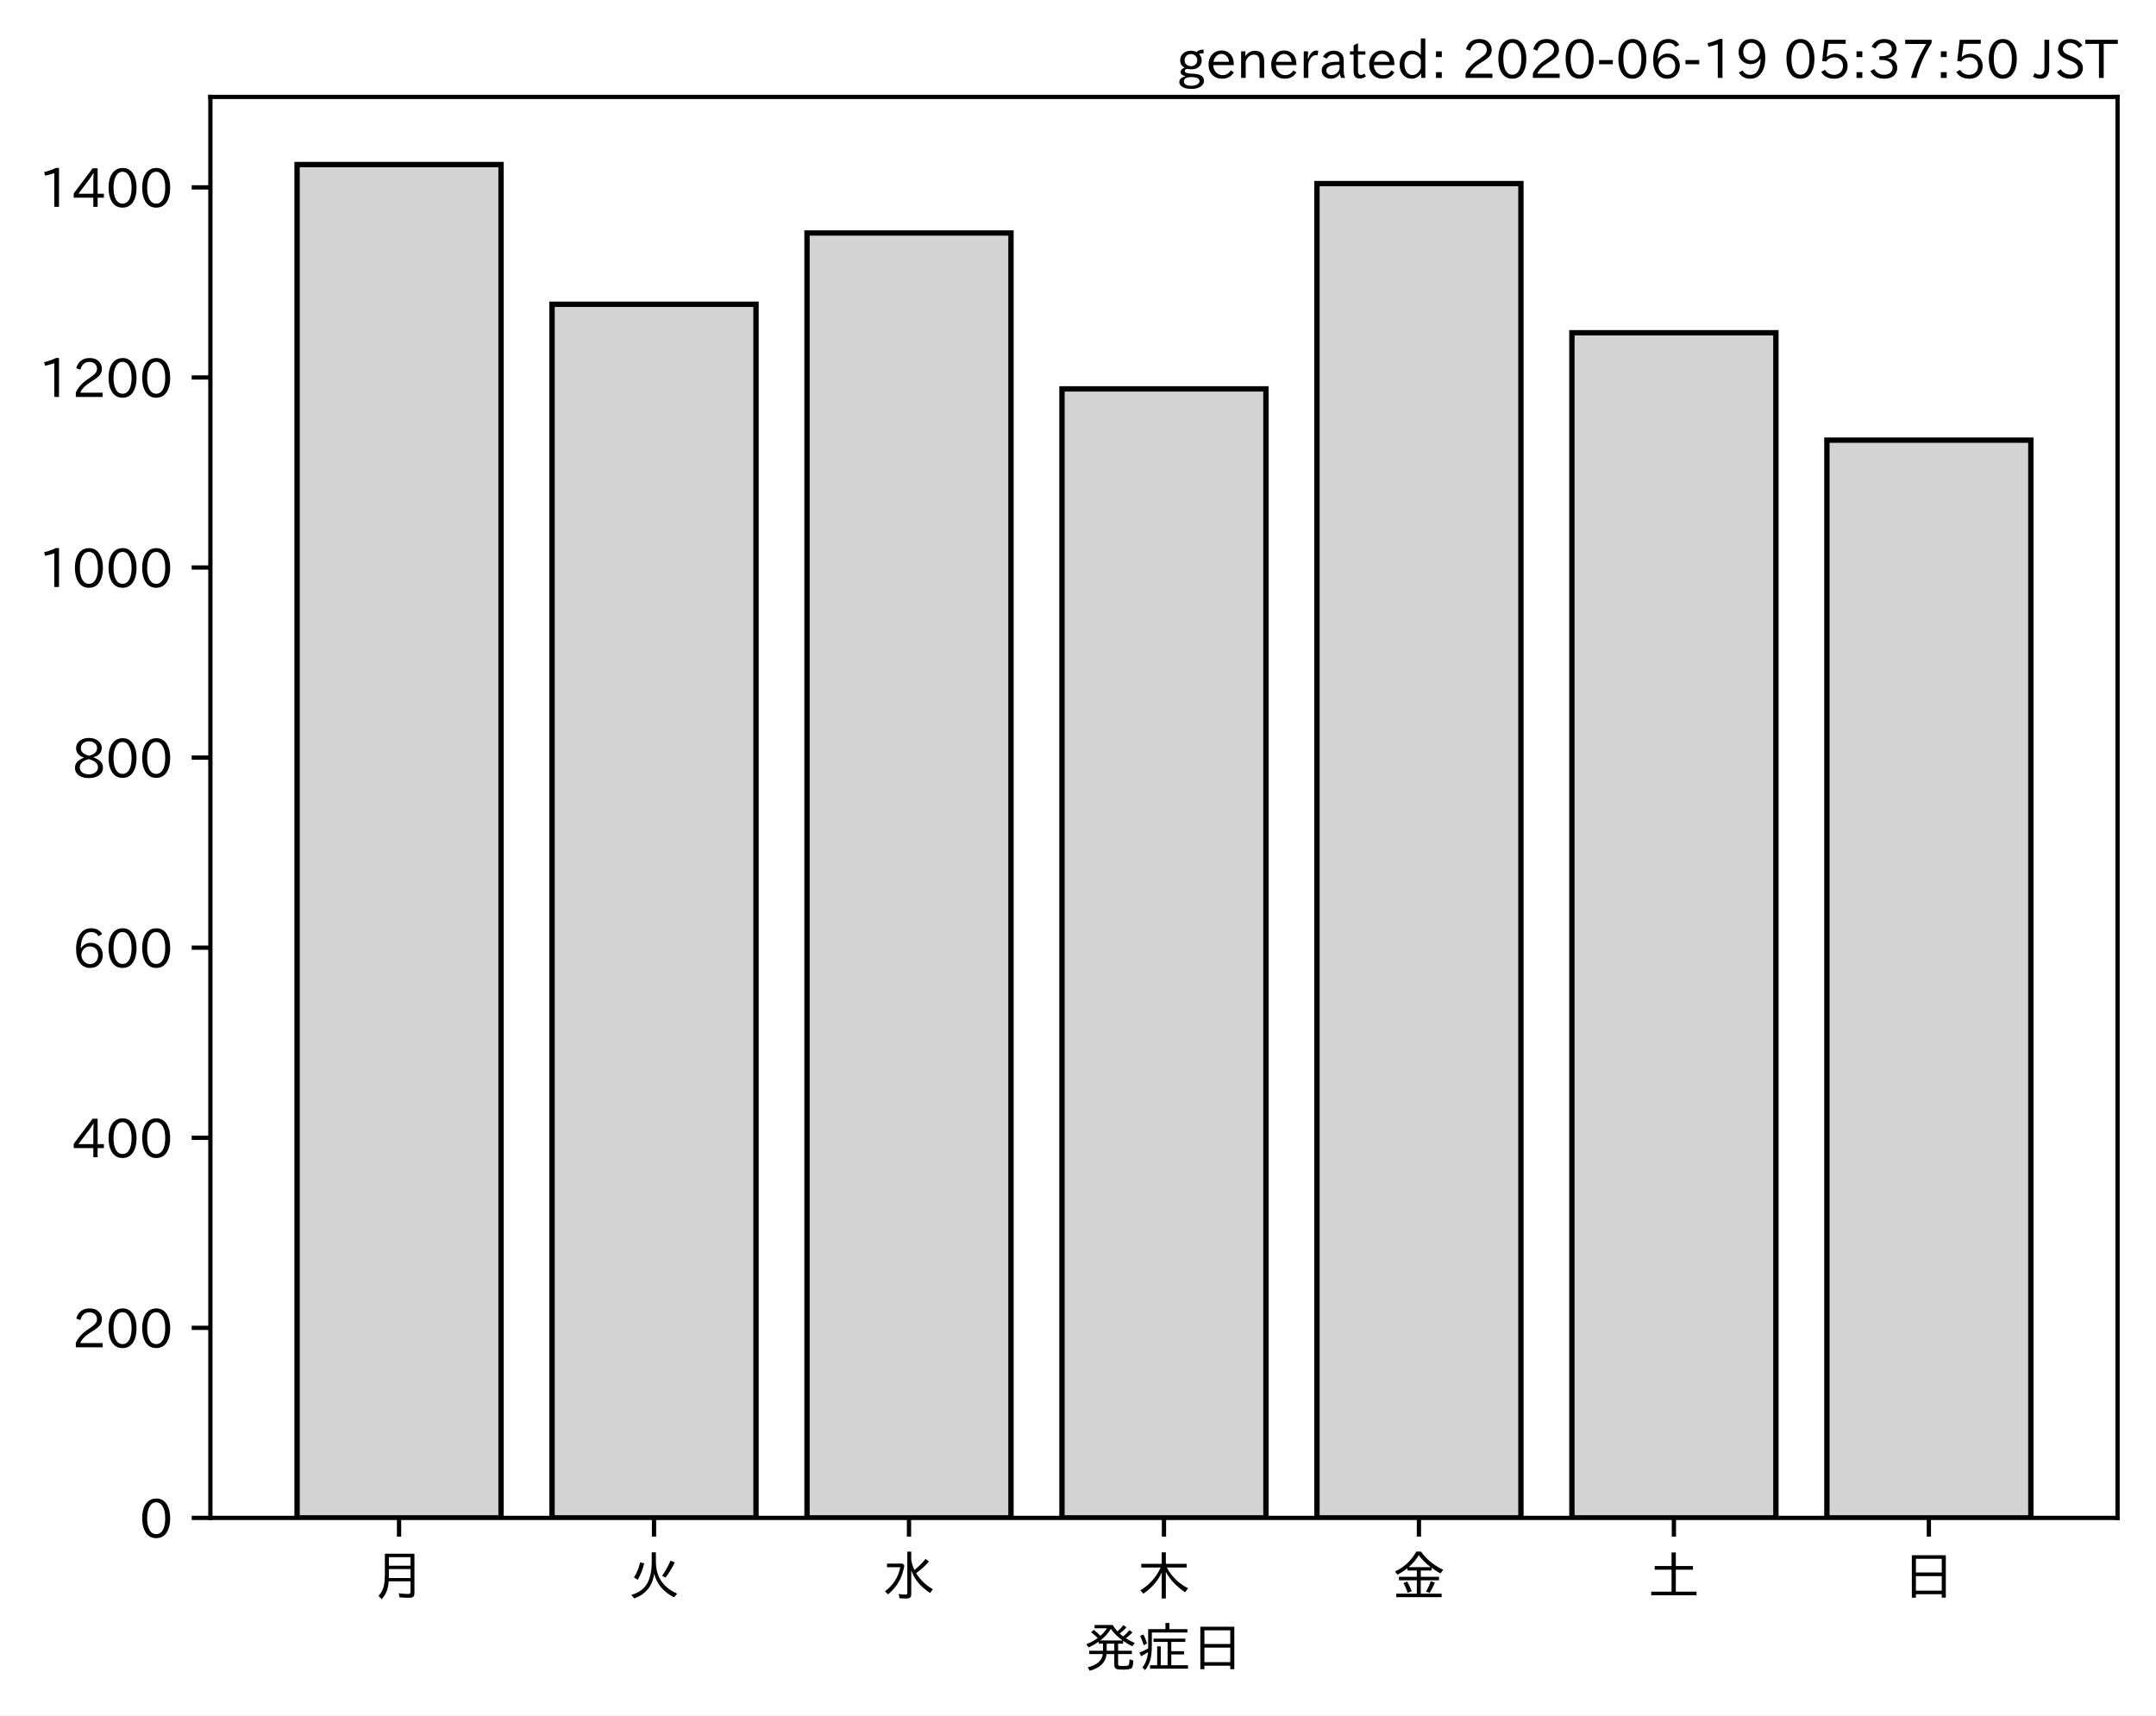
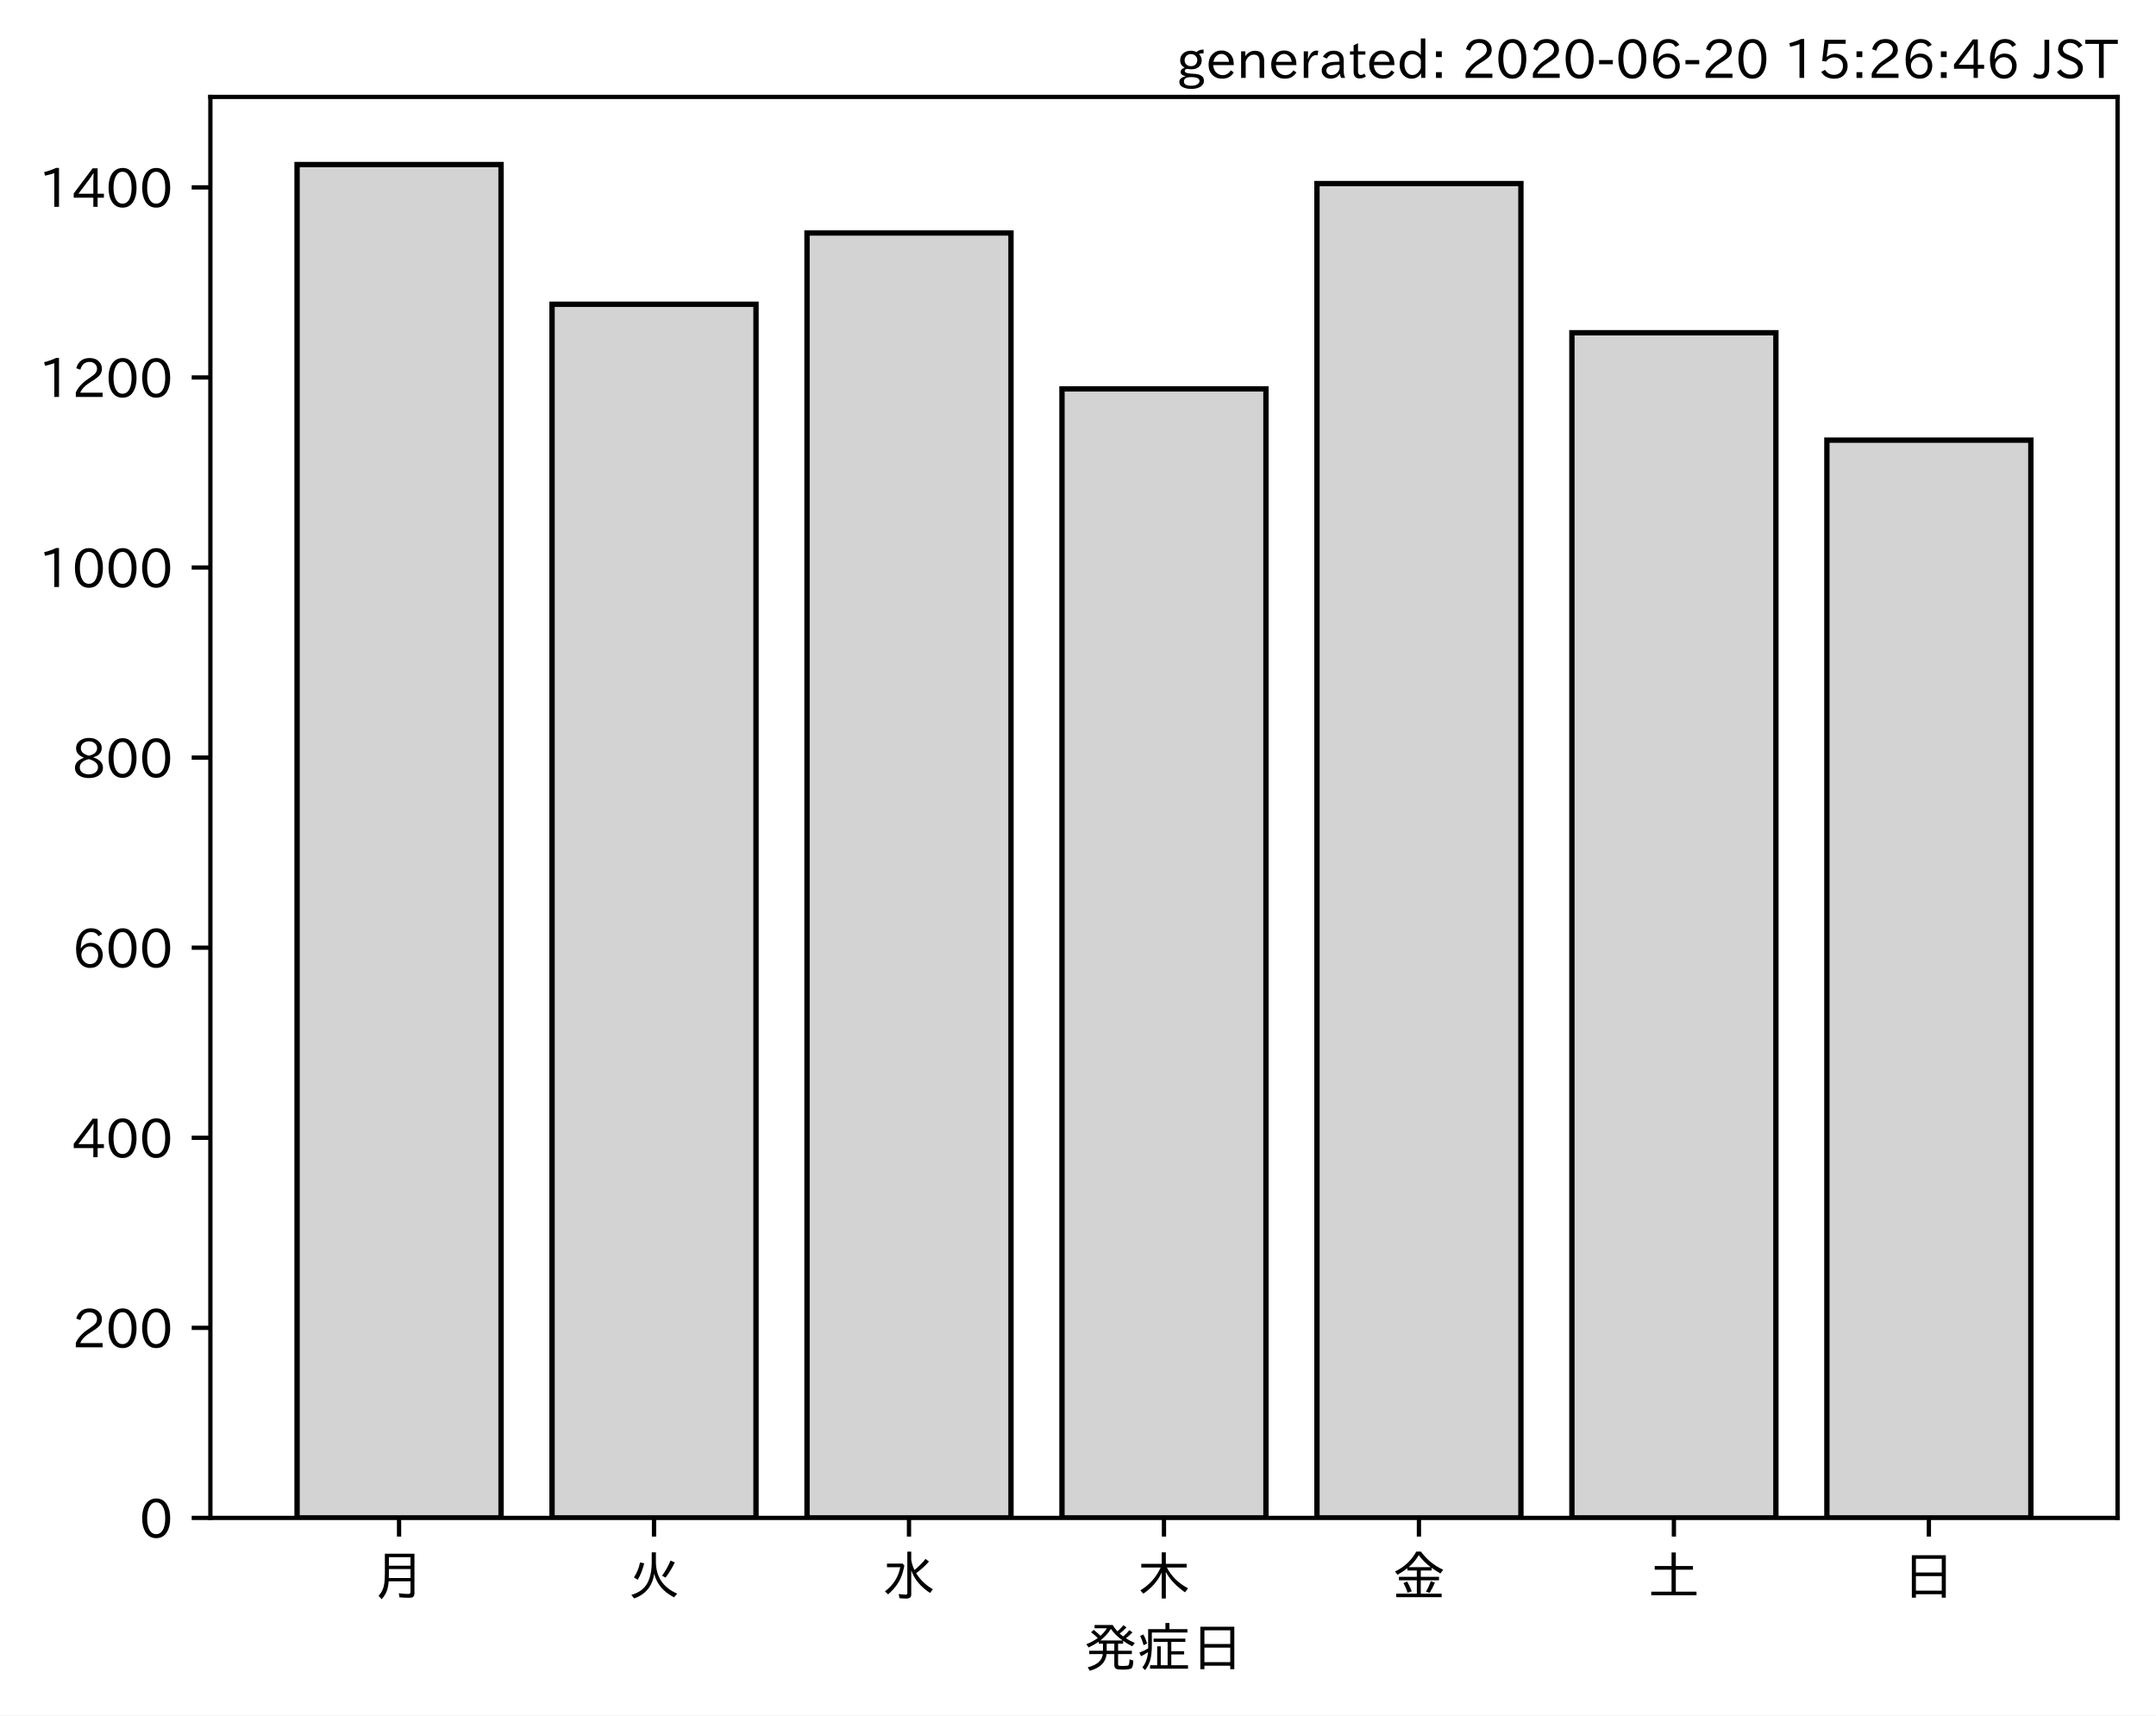
<svg xmlns="http://www.w3.org/2000/svg" xmlns:xlink="http://www.w3.org/1999/xlink" height="321.24pt" version="1.1" viewBox="0 0 403.714 321.24" width="403.714pt">
  <defs>
    <style type="text/css">
*{stroke-linecap:butt;stroke-linejoin:round;}
  </style>
  </defs>
  <g id="figure_1">
    <g id="patch_1">
      <path d="M 0 321.24  L 403.714 321.24  L 403.714 0  L 0 0  z " style="fill:#ffffff;" />
    </g>
    <g id="axes_1">
      <g id="patch_2">
        <path d="M 39.394 284.259  L 396.514 284.259  L 396.514 18.147  L 39.394 18.147  z " style="fill:#ffffff;" />
      </g>
      <g id="patch_3">
-         <path clip-path="url(#p05bff9911b)" d="M 55.626 284.259  L 93.821 284.259  L 93.821 30.819  L 55.626 30.819  z " style="fill:#d3d3d3;stroke:#000000;stroke-linejoin:miter;" />
+         <path clip-path="url(#pe3d5f666cf)" d="M 55.626 284.259  L 93.821 284.259  L 93.821 30.819  L 55.626 30.819  z " style="fill:#d3d3d3;stroke:#000000;stroke-linejoin:miter;" />
      </g>
      <g id="patch_4">
-         <path clip-path="url(#p05bff9911b)" d="M 103.37 284.259  L 141.564 284.259  L 141.564 56.981  L 103.37 56.981  z " style="fill:#d3d3d3;stroke:#000000;stroke-linejoin:miter;" />
+         <path clip-path="url(#pe3d5f666cf)" d="M 103.37 284.259  L 141.564 284.259  L 141.564 56.981  L 103.37 56.981  z " style="fill:#d3d3d3;stroke:#000000;stroke-linejoin:miter;" />
      </g>
      <g id="patch_5">
-         <path clip-path="url(#p05bff9911b)" d="M 151.113 284.259  L 189.308 284.259  L 189.308 43.633  L 151.113 43.633  z " style="fill:#d3d3d3;stroke:#000000;stroke-linejoin:miter;" />
+         <path clip-path="url(#pe3d5f666cf)" d="M 151.113 284.259  L 189.308 284.259  L 189.308 43.633  L 151.113 43.633  z " style="fill:#d3d3d3;stroke:#000000;stroke-linejoin:miter;" />
      </g>
      <g id="patch_6">
-         <path clip-path="url(#p05bff9911b)" d="M 198.856 284.259  L 237.051 284.259  L 237.051 72.821  L 198.856 72.821  z " style="fill:#d3d3d3;stroke:#000000;stroke-linejoin:miter;" />
+         <path clip-path="url(#pe3d5f666cf)" d="M 198.856 284.259  L 237.051 284.259  L 237.051 72.821  L 198.856 72.821  z " style="fill:#d3d3d3;stroke:#000000;stroke-linejoin:miter;" />
      </g>
      <g id="patch_7">
-         <path clip-path="url(#p05bff9911b)" d="M 246.6 284.259  L 284.794 284.259  L 284.794 34.378  L 246.6 34.378  z " style="fill:#d3d3d3;stroke:#000000;stroke-linejoin:miter;" />
+         <path clip-path="url(#pe3d5f666cf)" d="M 246.6 284.259  L 284.794 284.259  L 284.794 34.378  L 246.6 34.378  z " style="fill:#d3d3d3;stroke:#000000;stroke-linejoin:miter;" />
      </g>
      <g id="patch_8">
-         <path clip-path="url(#p05bff9911b)" d="M 294.343 284.259  L 332.538 284.259  L 332.538 62.321  L 294.343 62.321  z " style="fill:#d3d3d3;stroke:#000000;stroke-linejoin:miter;" />
+         <path clip-path="url(#pe3d5f666cf)" d="M 294.343 284.259  L 332.538 284.259  L 332.538 62.321  L 294.343 62.321  z " style="fill:#d3d3d3;stroke:#000000;stroke-linejoin:miter;" />
      </g>
      <g id="patch_9">
-         <path clip-path="url(#p05bff9911b)" d="M 342.086 284.259  L 380.281 284.259  L 380.281 82.432  L 342.086 82.432  z " style="fill:#d3d3d3;stroke:#000000;stroke-linejoin:miter;" />
+         <path clip-path="url(#pe3d5f666cf)" d="M 342.086 284.259  L 380.281 284.259  L 380.281 82.432  L 342.086 82.432  z " style="fill:#d3d3d3;stroke:#000000;stroke-linejoin:miter;" />
      </g>
      <g id="matplotlib.axis_1">
        <g id="xtick_1">
          <g id="line2d_1">
            <defs>
-               <path d="M 0 0  L 0 3.5  " id="mfd1faf93d3" style="stroke:#000000;stroke-width:0.8;" />
-             </defs>
-             <g>
-               <use style="stroke:#000000;stroke-width:0.8;" x="74.724" xlink:href="#mfd1faf93d3" y="284.259" />
+               <path d="M 0 0  L 0 3.5  " id="m43101830f0" style="stroke:#000000;stroke-width:0.8;" />
+             </defs>
+             <g>
+               <use style="stroke:#000000;stroke-width:0.8;" x="74.724" xlink:href="#m43101830f0" y="284.259" />
            </g>
          </g>
          <g id="text_1">
            <defs>
              <path d="M 78.812 77.875  L 78.812 4  Q 78.812 -1.219 76.078 -3.172  Q 73.969 -4.688 68.797 -4.688  Q 60.844 -4.688 50.828 -3.859  L 49.516 3.812  Q 58.594 2.484 67.094 2.484  Q 70.359 2.484 71.047 4.109  Q 71.391 4.891 71.391 6.844  L 71.391 26.125  L 30.516 26.125  Q 29.781 14.938 26.812 7.422  Q 24.031 0.094 17.438 -7.375  L 11.625 -0.984  Q 19.672 7.422 21.922 19.438  Q 23.438 27.688 23.438 41.406  L 23.438 77.875  z M 30.953 71.391  L 30.953 55.328  L 71.391 55.328  L 71.391 71.391  z M 30.953 49.125  L 30.953 39.938  Q 30.953 35.75 30.859 33.547  L 30.859 32.328  L 71.391 32.328  L 71.391 49.125  z " id="IPAexGothic-26376" />
            </defs>
            <g transform="translate(69.7238 298.7493)scale(0.1 -0.1)">
              <use xlink:href="#IPAexGothic-26376" />
            </g>
          </g>
        </g>
        <g id="xtick_2">
          <g id="line2d_2">
            <g>
-               <use style="stroke:#000000;stroke-width:0.8;" x="122.467" xlink:href="#mfd1faf93d3" y="284.259" />
+               <use style="stroke:#000000;stroke-width:0.8;" x="122.467" xlink:href="#m43101830f0" y="284.259" />
            </g>
          </g>
          <g id="text_2">
            <defs>
              <path d="M 53.516 80.422  L 53.516 63.188  Q 53.516 20.359 93.406 3.078  L 87.5 -3.812  Q 57.672 11.328 50.297 40.375  Q 45.359 5.672 12.797 -5.906  L 7.422 0.688  Q 28.859 6.844 37.406 22.609  Q 45.703 37.844 45.703 62.016  L 45.703 80.422  z M 12.406 33.5  Q 20.703 46.141 23.828 61.531  L 31.641 59.906  Q 27 41.312 19.438 29  z M 65.141 36.625  Q 74.656 50.047 80.906 64.984  L 88.922 61.531  Q 81.109 45.406 71.531 33.109  z " id="IPAexGothic-28779" />
            </defs>
            <g transform="translate(117.4671 298.7493)scale(0.1 -0.1)">
              <use xlink:href="#IPAexGothic-28779" />
            </g>
          </g>
        </g>
        <g id="xtick_3">
          <g id="line2d_3">
            <g>
-               <use style="stroke:#000000;stroke-width:0.8;" x="170.21" xlink:href="#mfd1faf93d3" y="284.259" />
+               <use style="stroke:#000000;stroke-width:0.8;" x="170.21" xlink:href="#m43101830f0" y="284.259" />
            </g>
          </g>
          <g id="text_3">
            <defs>
              <path d="M 54.203 65.922  Q 56.156 55.562 60.203 47.312  Q 71.578 56.453 81 68.109  L 87.406 63.188  Q 77.25 51.516 63.375 41.406  Q 75 22.609 94.672 11.375  L 89.5 4.297  Q 62.75 21.781 54.203 46.781  L 54.203 0.984  Q 54.203 -6.109 44.875 -6.109  Q 38.812 -6.109 32.172 -5.422  L 30.766 2.391  Q 38.422 1.219 44 1.219  Q 46.875 1.219 46.875 4.109  L 46.875 81.688  L 54.203 81.688  z M 8.797 59.281  L 38.094 59.281  L 41.359 55.766  Q 38.672 41.219 34.078 31.297  Q 26.656 15.375 10.891 1.703  L 4.984 7.422  Q 28.266 24.656 33.688 52.594  L 8.797 52.594  z " id="IPAexGothic-27700" />
            </defs>
            <g transform="translate(165.2104 298.7493)scale(0.1 -0.1)">
              <use xlink:href="#IPAexGothic-27700" />
            </g>
          </g>
        </g>
        <g id="xtick_4">
          <g id="line2d_4">
            <g>
-               <use style="stroke:#000000;stroke-width:0.8;" x="217.954" xlink:href="#mfd1faf93d3" y="284.259" />
+               <use style="stroke:#000000;stroke-width:0.8;" x="217.954" xlink:href="#m43101830f0" y="284.259" />
            </g>
          </g>
          <g id="text_4">
            <defs>
              <path d="M 55.422 52  Q 68.5 27 95.125 13.094  L 89.5 5.516  Q 64.594 22.797 53.516 43.703  L 53.516 -6  L 45.797 -6  L 45.797 42.672  Q 35.5 19.578 11.422 2.984  L 5.812 9.281  Q 31.453 24.75 43.797 52  L 7.516 52  L 7.516 58.891  L 45.797 58.891  L 45.797 80.469  L 53.516 80.469  L 53.516 58.891  L 92.531 58.891  L 92.531 52  z " id="IPAexGothic-26408" />
            </defs>
            <g transform="translate(212.9538 298.7493)scale(0.1 -0.1)">
              <use xlink:href="#IPAexGothic-26408" />
            </g>
          </g>
        </g>
        <g id="xtick_5">
          <g id="line2d_5">
            <g>
-               <use style="stroke:#000000;stroke-width:0.8;" x="265.697" xlink:href="#mfd1faf93d3" y="284.259" />
+               <use style="stroke:#000000;stroke-width:0.8;" x="265.697" xlink:href="#m43101830f0" y="284.259" />
            </g>
          </g>
          <g id="text_5">
            <defs>
              <path d="M 53.469 46.391  L 53.469 34.516  L 87.547 34.516  L 87.547 28.125  L 53.469 28.125  L 53.469 2.984  L 92.531 2.984  L 92.531 -3.516  L 7.516 -3.516  L 7.516 2.984  L 46.047 2.984  L 46.047 28.125  L 12.547 28.125  L 12.547 34.516  L 46.047 34.516  L 46.047 46.391  L 28.422 46.391  L 28.422 50.688  Q 19.734 43.891 9.906 38.531  L 5.219 44.578  Q 31.344 56.984 45.016 81.781  L 53.766 81.781  Q 70.359 59.234 95.453 47.797  L 90.234 40.828  Q 81.547 45.844 73.641 51.469  L 73.641 46.391  z M 72.016 52.688  Q 59.078 62.406 49.562 75.094  Q 42.828 63.141 30.812 52.688  z M 28.719 4.688  Q 26.078 13.719 21 22.797  L 27.875 25.688  Q 31.938 19.188 36.531 7.516  z M 63.188 6.891  Q 68.797 16.406 72.219 26.516  L 79.891 23.578  Q 75.922 14.156 70.125 4.5  z " id="IPAexGothic-37329" />
            </defs>
            <g transform="translate(260.6971 298.7493)scale(0.1 -0.1)">
              <use xlink:href="#IPAexGothic-37329" />
            </g>
          </g>
        </g>
        <g id="xtick_6">
          <g id="line2d_6">
            <g>
-               <use style="stroke:#000000;stroke-width:0.8;" x="313.44" xlink:href="#mfd1faf93d3" y="284.259" />
+               <use style="stroke:#000000;stroke-width:0.8;" x="313.44" xlink:href="#m43101830f0" y="284.259" />
            </g>
          </g>
          <g id="text_6">
            <defs>
              <path d="M 45.609 54.781  L 45.609 80.172  L 53.609 80.172  L 53.609 54.781  L 85.688 54.781  L 85.688 47.906  L 53.609 47.906  L 53.609 6.781  L 92.328 6.781  L 92.328 0  L 7.625 0  L 7.625 6.781  L 45.609 6.781  L 45.609 47.906  L 14.109 47.906  L 14.109 54.781  z " id="IPAexGothic-22303" />
            </defs>
            <g transform="translate(308.4404 298.7493)scale(0.1 -0.1)">
              <use xlink:href="#IPAexGothic-22303" />
            </g>
          </g>
        </g>
        <g id="xtick_7">
          <g id="line2d_7">
            <g>
-               <use style="stroke:#000000;stroke-width:0.8;" x="361.184" xlink:href="#mfd1faf93d3" y="284.259" />
+               <use style="stroke:#000000;stroke-width:0.8;" x="361.184" xlink:href="#m43101830f0" y="284.259" />
            </g>
          </g>
          <g id="text_7">
            <defs>
              <path d="M 81.734 75  L 81.734 -4.5  L 74.125 -4.5  L 74.125 2  L 25.734 2  L 25.734 -4.5  L 18.109 -4.5  L 18.109 75  z M 25.734 68.312  L 25.734 42.672  L 74.125 42.672  L 74.125 68.312  z M 25.734 35.891  L 25.734 8.688  L 74.125 8.688  L 74.125 35.891  z " id="IPAexGothic-26085" />
            </defs>
            <g transform="translate(356.1837 298.7493)scale(0.1 -0.1)">
              <use xlink:href="#IPAexGothic-26085" />
            </g>
          </g>
        </g>
        <g id="text_8">
          <defs>
            <path d="M 73.734 56.844  Q 80.609 62.75 85.203 68.609  L 91.109 64.406  Q 84.469 57.812 78.719 53.328  Q 85.938 48.688 95.406 44.625  L 90.625 38.375  Q 81.734 42.781 73.531 48.641  L 73.531 43.312  L 64.109 43.312  L 64.109 29.984  L 89.891 29.984  L 89.891 23.781  L 64.109 23.781  L 64.109 5.609  Q 64.109 2.484 65.719 2.047  Q 67.391 1.469 73.094 1.469  Q 82.125 1.469 83.594 2.984  Q 85.062 4.438 85.5 11.969  Q 85.5 13.484 85.594 14.062  L 92.625 11.578  Q 92.188 0.391 89.703 -2.203  Q 87.062 -5.328 72.609 -5.328  Q 63.812 -5.328 60.938 -4  Q 57.031 -2.344 57.031 3.328  L 57.031 23.781  L 42.578 23.781  Q 40.188 0.531 11.078 -7.422  L 7.281 -0.984  Q 33.25 5.422 35.5 23.781  L 10.016 23.781  L 10.016 29.984  L 35.797 29.984  L 35.797 43.312  L 27.781 43.312  L 27.781 47.016  Q 19.734 41.359 9.078 36.188  L 4.5 42.188  Q 16.312 46.734 25.984 53.812  Q 19.828 60.156 13.484 64.594  L 18.609 69.141  Q 26.516 62.594 31.109 58.016  Q 38.031 64.062 43.172 72.125  L 20.062 72.125  L 20.062 78.219  L 54 78.219  Q 58.203 71.344 62.891 66.312  Q 69.094 71.625 74.031 77.938  L 79.828 73.734  Q 74.172 67.625 67.094 62.203  Q 70.406 59.078 73.734 56.844  z M 57.031 43.312  L 42.781 43.312  L 42.781 29.984  L 57.031 29.984  z M 30.906 49.312  L 72.516 49.312  Q 58.688 59.281 50.594 71  Q 43.219 58.891 30.906 49.312  z " id="IPAexGothic-30330" />
            <path d="M 63.719 2.875  L 95.016 2.875  L 95.016 -3.516  L 23.969 -3.516  L 23.969 2.875  L 37.312 2.875  L 37.312 38.281  L 44 38.281  L 44 2.875  L 56.844 2.875  L 56.844 46.578  L 30.516 46.578  L 30.516 52.781  L 90.047 52.781  L 90.047 46.578  L 63.719 46.578  L 63.719 29.203  L 87.797 29.203  L 87.797 23.094  L 63.719 23.094  z M 60.203 70.516  L 93.891 70.516  L 93.891 64.109  L 27.297 64.109  L 27.297 41.406  Q 27.297 23.141 24.219 12.203  Q 21.391 2.25 14.594 -6.203  L 9.625 -1.172  Q 18.75 10.359 20.125 27.484  Q 15.438 24.125 7.078 19.734  L 4 26.609  Q 12.312 29.594 20.406 34.328  L 20.406 37.891  L 20.406 70.516  L 52.781 70.516  L 52.781 81.984  L 60.203 81.984  z M 12.016 40.375  Q 8.891 50.781 5.422 57.906  L 11.375 60.594  Q 15.234 53.859 18.406 43.703  z " id="IPAexGothic-30151" />
          </defs>
          <g transform="translate(202.9538 312.1399)scale(0.1 -0.1)">
            <use xlink:href="#IPAexGothic-30330" />
            <use x="100" xlink:href="#IPAexGothic-30151" />
            <use x="200" xlink:href="#IPAexGothic-26085" />
          </g>
        </g>
      </g>
      <g id="matplotlib.axis_2">
        <g id="ytick_1">
          <g id="line2d_8">
            <defs>
-               <path d="M 0 0  L -3.5 0  " id="mb300043095" style="stroke:#000000;stroke-width:0.8;" />
-             </defs>
-             <g>
-               <use style="stroke:#000000;stroke-width:0.8;" x="39.394" xlink:href="#mb300043095" y="284.259" />
+               <path d="M 0 0  L -3.5 0  " id="mdb25b729b8" style="stroke:#000000;stroke-width:0.8;" />
+             </defs>
+             <g>
+               <use style="stroke:#000000;stroke-width:0.8;" x="39.394" xlink:href="#mdb25b729b8" y="284.259" />
            </g>
          </g>
          <g id="text_9">
            <defs>
              <path d="M 31.844 73.828  Q 45.016 73.828 52.094 61.625  Q 57.719 51.953 57.719 36.625  Q 57.719 21.438 52.094 11.578  Q 45.125 -0.484 31.5 -0.484  Q 17.922 -0.484 10.938 11.578  Q 5.328 21.438 5.328 36.719  Q 5.328 58.016 15.625 67.719  Q 22.172 73.828 31.844 73.828  z M 31.5 66.656  Q 23.688 66.656 19.188 58.734  Q 14.594 50.734 14.594 36.625  Q 14.594 22.75 19.094 14.797  Q 23.641 6.984 31.5 6.984  Q 40.922 6.984 45.453 18.016  Q 48.438 25.344 48.438 37.109  Q 48.438 50.875 43.844 58.734  Q 39.203 66.656 31.5 66.656  z " id="IPAexGothic-48" />
            </defs>
            <g transform="translate(26.09531 288.0039)scale(0.1 -0.1)">
              <use xlink:href="#IPAexGothic-48" />
            </g>
          </g>
        </g>
        <g id="ytick_2">
          <g id="line2d_9">
            <g>
-               <use style="stroke:#000000;stroke-width:0.8;" x="39.394" xlink:href="#mb300043095" y="248.663" />
+               <use style="stroke:#000000;stroke-width:0.8;" x="39.394" xlink:href="#mdb25b729b8" y="248.663" />
            </g>
          </g>
          <g id="text_10">
            <defs>
              <path d="M 57.172 0.984  L 6.984 0.984  L 6.984 9.281  Q 12.891 23.047 29.594 34.422  L 32.375 36.281  Q 40.922 42.141 43.609 45.406  Q 46.688 49.266 46.688 53.812  Q 46.688 58.938 43.062 62.547  Q 39.062 66.547 32.562 66.547  Q 19.531 66.547 15.484 52  L 7.766 54.781  Q 13.328 73.828 33.062 73.828  Q 43.844 73.828 50.25 67.438  Q 55.859 61.672 55.859 53.516  Q 55.859 47.469 52.25 42.531  Q 48.922 37.75 36.969 30.281  L 34.859 29  Q 19.625 19.578 15.281 8.891  L 57.172 8.891  z " id="IPAexGothic-50" />
            </defs>
            <g transform="translate(13.49844 252.4084)scale(0.1 -0.1)">
              <use xlink:href="#IPAexGothic-50" />
              <use x="62.988" xlink:href="#IPAexGothic-48" />
              <use x="125.977" xlink:href="#IPAexGothic-48" />
            </g>
          </g>
        </g>
        <g id="ytick_3">
          <g id="line2d_10">
            <g>
-               <use style="stroke:#000000;stroke-width:0.8;" x="39.394" xlink:href="#mb300043095" y="213.068" />
+               <use style="stroke:#000000;stroke-width:0.8;" x="39.394" xlink:href="#mdb25b729b8" y="213.068" />
            </g>
          </g>
          <g id="text_11">
            <defs>
              <path d="M 59.578 18.109  L 47.797 18.109  L 47.797 0.984  L 39.797 0.984  L 39.797 18.109  L 3.078 18.109  L 3.078 26.125  L 38.375 73.094  L 47.797 73.094  L 47.797 25.531  L 59.578 25.531  z M 40.281 64.203  L 39.984 64.203  Q 35.594 57.125 31.297 51.312  L 11.859 25.531  L 39.797 25.531  L 39.797 49.125  Q 39.797 54.391 40.281 64.203  z " id="IPAexGothic-52" />
            </defs>
            <g transform="translate(13.49844 216.8129)scale(0.1 -0.1)">
              <use xlink:href="#IPAexGothic-52" />
              <use x="62.988" xlink:href="#IPAexGothic-48" />
              <use x="125.977" xlink:href="#IPAexGothic-48" />
            </g>
          </g>
        </g>
        <g id="ytick_4">
          <g id="line2d_11">
            <g>
-               <use style="stroke:#000000;stroke-width:0.8;" x="39.394" xlink:href="#mb300043095" y="177.472" />
+               <use style="stroke:#000000;stroke-width:0.8;" x="39.394" xlink:href="#mdb25b729b8" y="177.472" />
            </g>
          </g>
          <g id="text_12">
            <defs>
              <path d="M 16.5 36.375  Q 23.578 46.578 34.906 46.578  Q 45.406 46.578 51.812 39.266  Q 57.422 32.906 57.422 23.781  Q 57.422 13.812 51.125 6.781  Q 44.578 -0.484 34.031 -0.484  Q 21.484 -0.484 14.406 9.078  Q 7.516 18.406 7.516 34.812  Q 7.516 53.516 15.828 64.203  Q 23.344 73.828 35.5 73.828  Q 49.859 73.828 56.391 62.891  L 49.219 58.984  Q 45.219 66.656 35.938 66.656  Q 17.484 66.656 16.109 36.375  z M 33.453 39.797  Q 26.312 39.797 21.625 34.469  Q 17.438 29.688 17.438 24.078  Q 17.438 18.062 21.141 13.188  Q 26.125 6.688 33.734 6.688  Q 41.703 6.688 45.953 13.188  Q 48.828 17.625 48.828 23.484  Q 48.828 30.375 45.016 34.812  Q 40.625 39.797 33.453 39.797  z " id="IPAexGothic-54" />
            </defs>
            <g transform="translate(13.49844 181.2174)scale(0.1 -0.1)">
              <use xlink:href="#IPAexGothic-54" />
              <use x="62.988" xlink:href="#IPAexGothic-48" />
              <use x="125.977" xlink:href="#IPAexGothic-48" />
            </g>
          </g>
        </g>
        <g id="ytick_5">
          <g id="line2d_12">
            <g>
-               <use style="stroke:#000000;stroke-width:0.8;" x="39.394" xlink:href="#mb300043095" y="141.877" />
+               <use style="stroke:#000000;stroke-width:0.8;" x="39.394" xlink:href="#mdb25b729b8" y="141.877" />
            </g>
          </g>
          <g id="text_13">
            <defs>
              <path d="M 39.703 37.891  Q 57.812 31.734 57.812 18.703  Q 57.812 8.453 48.438 3.078  Q 41.609 -0.875 31.5 -0.875  Q 21.344 -0.875 14.5 3.078  Q 5.422 8.297 5.422 18.406  Q 5.422 31.062 22.016 37.203  L 22.016 37.5  Q 7.516 42.719 7.516 54.828  Q 7.516 64.062 15.328 69.625  Q 21.969 74.312 31.547 74.312  Q 42.234 74.312 48.922 68.797  Q 55.516 63.578 55.516 55.719  Q 55.516 42.281 39.703 38.188  z M 31.594 41.016  Q 46.828 44.625 46.828 55.125  Q 46.828 61.188 41.797 64.844  Q 37.703 67.922 31.5 67.922  Q 25.094 67.922 20.797 64.5  Q 16.406 60.891 16.406 55.031  Q 16.406 49.219 21.094 45.703  Q 23.344 43.891 26.906 42.531  Q 31 40.875 31.594 41.016  z M 30.906 34.516  Q 14.406 30.172 14.406 19  Q 14.406 12.109 20.516 8.688  Q 25.094 6.109 31.391 6.109  Q 40.234 6.109 45.016 10.891  Q 48.531 14.406 48.531 19.531  Q 48.531 24.906 43.656 28.906  Q 40.766 31.156 36.719 32.812  Q 31.984 34.719 30.906 34.516  z " id="IPAexGothic-56" />
            </defs>
            <g transform="translate(13.49844 145.6219)scale(0.1 -0.1)">
              <use xlink:href="#IPAexGothic-56" />
              <use x="62.988" xlink:href="#IPAexGothic-48" />
              <use x="125.977" xlink:href="#IPAexGothic-48" />
            </g>
          </g>
        </g>
        <g id="ytick_6">
          <g id="line2d_13">
            <g>
-               <use style="stroke:#000000;stroke-width:0.8;" x="39.394" xlink:href="#mb300043095" y="106.281" />
+               <use style="stroke:#000000;stroke-width:0.8;" x="39.394" xlink:href="#mdb25b729b8" y="106.281" />
            </g>
          </g>
          <g id="text_14">
            <defs>
              <path d="M 38.484 0.984  L 29.688 0.984  L 29.688 64.109  Q 21.438 61.281 12.312 59.328  L 10.688 66.109  Q 23.734 69.391 32.906 73.922  L 38.484 73.922  z " id="IPAexGothic-49" />
            </defs>
            <g transform="translate(7.2 110.0264)scale(0.1 -0.1)">
              <use xlink:href="#IPAexGothic-49" />
              <use x="62.988" xlink:href="#IPAexGothic-48" />
              <use x="125.977" xlink:href="#IPAexGothic-48" />
              <use x="188.965" xlink:href="#IPAexGothic-48" />
            </g>
          </g>
        </g>
        <g id="ytick_7">
          <g id="line2d_14">
            <g>
-               <use style="stroke:#000000;stroke-width:0.8;" x="39.394" xlink:href="#mb300043095" y="70.686" />
+               <use style="stroke:#000000;stroke-width:0.8;" x="39.394" xlink:href="#mdb25b729b8" y="70.686" />
            </g>
          </g>
          <g id="text_15">
            <g transform="translate(7.2 74.4309)scale(0.1 -0.1)">
              <use xlink:href="#IPAexGothic-49" />
              <use x="62.988" xlink:href="#IPAexGothic-50" />
              <use x="125.977" xlink:href="#IPAexGothic-48" />
              <use x="188.965" xlink:href="#IPAexGothic-48" />
            </g>
          </g>
        </g>
        <g id="ytick_8">
          <g id="line2d_15">
            <g>
-               <use style="stroke:#000000;stroke-width:0.8;" x="39.394" xlink:href="#mb300043095" y="35.09" />
+               <use style="stroke:#000000;stroke-width:0.8;" x="39.394" xlink:href="#mdb25b729b8" y="35.09" />
            </g>
          </g>
          <g id="text_16">
            <g transform="translate(7.2 38.8354)scale(0.1 -0.1)">
              <use xlink:href="#IPAexGothic-49" />
              <use x="62.988" xlink:href="#IPAexGothic-52" />
              <use x="125.977" xlink:href="#IPAexGothic-48" />
              <use x="188.965" xlink:href="#IPAexGothic-48" />
            </g>
          </g>
        </g>
      </g>
      <g id="patch_10">
        <path d="M 39.394 284.259  L 39.394 18.147  " style="fill:none;stroke:#000000;stroke-linecap:square;stroke-linejoin:miter;stroke-width:0.8;" />
      </g>
      <g id="patch_11">
        <path d="M 396.514 284.259  L 396.514 18.147  " style="fill:none;stroke:#000000;stroke-linecap:square;stroke-linejoin:miter;stroke-width:0.8;" />
      </g>
      <g id="patch_12">
        <path d="M 39.394 284.259  L 396.514 284.259  " style="fill:none;stroke:#000000;stroke-linecap:square;stroke-linejoin:miter;stroke-width:0.8;" />
      </g>
      <g id="patch_13">
        <path d="M 39.394 18.147  L 396.514 18.147  " style="fill:none;stroke:#000000;stroke-linecap:square;stroke-linejoin:miter;stroke-width:0.8;" />
      </g>
    </g>
    <g id="text_17">
      <defs>
        <path d="M 20.797 17.969  Q 15.719 17.531 15.719 14.062  Q 15.719 9.578 27.547 8.984  L 33.297 8.688  Q 51.609 7.766 51.609 -4.594  Q 51.609 -10.938 45.703 -14.984  Q 39.359 -19.578 28.031 -19.578  Q 17.781 -19.578 11.531 -16.062  Q 5.516 -12.641 5.516 -6.688  Q 5.516 1.312 16.797 3.859  L 16.797 4.203  Q 7.906 6.453 7.906 12.156  Q 7.906 17.438 15.531 20.266  Q 7.125 24.609 7.125 34.078  Q 7.125 41.406 12.016 46.297  Q 17.625 51.906 27.156 51.906  Q 33.203 51.906 37.844 49.266  Q 41.406 53.953 50.922 54.109  L 50.922 47.078  Q 44.344 46.922 42.234 45.906  Q 47.406 40.828 47.406 33.891  Q 47.406 27 42.719 22.266  Q 37.5 17.094 28.328 17.094  Q 24.422 17.094 20.797 17.969  z M 27.094 45.609  Q 22.016 45.609 18.703 42.281  Q 15.438 39.016 15.438 34.078  Q 15.438 29.25 18.5 26.312  Q 21.828 23 27.438 23  Q 32.719 23 35.891 26.219  Q 39.109 29.391 39.109 34.422  Q 39.109 39.016 35.891 42.188  Q 32.516 45.609 27.094 45.609  z M 27.391 2.484  Q 14.109 2.484 14.109 -5.719  Q 14.109 -13.672 28.125 -13.672  Q 37.156 -13.672 41.219 -9.469  Q 43.312 -7.516 43.312 -4.891  Q 43.312 2.484 27.391 2.484  z " id="IPAexGothic-103" />
        <path d="M 13.484 24.906  Q 13.922 16.266 18.891 11.281  Q 23.969 6.203 31.203 6.203  Q 40.719 6.203 46.297 15.094  L 51.906 11.375  Q 44.828 -0.484 30.172 -0.484  Q 19.094 -0.484 11.969 6.594  Q 4.781 13.812 4.781 25.641  Q 4.781 38.188 12.312 45.703  Q 19 52.391 29 52.391  Q 38.422 52.391 44.781 46.188  Q 51.906 38.969 51.906 26.906  L 51.906 24.906  z M 43.062 31.203  Q 42.328 37.984 38.281 41.891  Q 34.281 45.906 28.812 45.906  Q 22.469 45.906 17.969 40.484  Q 14.891 36.812 13.969 31.203  z " id="IPAexGothic-101" />
        <path d="M 52 0.984  L 43.406 0.984  L 43.406 31.891  Q 43.406 44.578 32.906 44.578  Q 22.312 44.578 17.391 31.891  L 17.391 0.984  L 8.797 0.984  L 8.797 50.781  L 16.797 50.781  L 16.797 41.797  Q 23.828 51.812 34.719 51.812  Q 52 51.812 52 32.375  z " id="IPAexGothic-110" />
        <path d="M 36.078 51.812  L 34.578 43.266  Q 32.906 43.609 31.594 43.609  Q 25.828 43.609 22.078 38.188  Q 17.391 31.344 17.391 26.172  L 17.391 0.984  L 8.797 0.984  L 8.797 50.781  L 16.891 50.781  L 16.5 35.984  L 16.703 35.984  Q 22.219 52.203 32.766 52.203  Q 34.469 52.203 36.078 51.812  z " id="IPAexGothic-114" />
        <path d="M 49.312 0.984  L 41.75 0.984  Q 39.984 4.734 39.547 8.688  L 39.203 8.688  Q 33.547 -0.391 22.312 -0.391  Q 14.594 -0.391 9.719 4.5  Q 5.422 8.797 5.422 14.984  Q 5.422 30.422 32.031 31.203  L 38.719 31.391  L 38.719 33.984  Q 38.719 39.203 35.75 42.188  Q 32.625 45.312 27.734 45.312  Q 19.344 45.312 15.141 37.156  L 7.719 40.578  Q 14.656 52 27.938 52  Q 37.109 52 42.047 46.875  Q 46.625 42.281 46.625 33.891  L 46.625 15.578  Q 46.625 6.25 49.312 0.984  z M 38.922 25.391  L 33.453 25.297  Q 14.109 24.859 14.109 14.891  Q 14.109 11.375 16.406 9.078  Q 19.234 6.297 23.828 6.297  Q 30.219 6.297 34.906 10.984  Q 38.922 15.141 38.922 21  z " id="IPAexGothic-97" />
        <path d="M 33.203 3.766  Q 27.641 -0.094 21.828 -0.094  Q 10.203 -0.094 10.203 12.984  L 10.203 44.672  L 3.422 44.672  L 3.422 50.781  L 10.203 50.781  L 10.203 61.969  L 18.406 66.062  L 18.406 50.781  L 32.234 50.781  L 32.234 44.672  L 18.406 44.672  L 18.406 14.156  Q 18.406 6.5 23.641 6.5  Q 27.156 6.5 30.328 9.188  z " id="IPAexGothic-116" />
        <path d="M 52.984 0.984  L 45.172 0.984  L 45.172 9.672  Q 38.141 -0.484 27.391 -0.484  Q 18.453 -0.484 12.312 5.812  Q 4.891 13.188 4.891 25.984  Q 4.891 38.531 12.062 45.906  Q 18.266 52.203 27.391 52.203  Q 37.25 52.203 44.484 43.891  L 44.484 74.906  L 52.984 74.906  z M 44.484 20.359  L 44.484 32.766  Q 44.484 37.703 38.375 42.281  Q 34.078 45.406 28.953 45.406  Q 23.188 45.406 19.188 41.406  Q 13.875 36.078 13.875 26.219  Q 13.875 17.328 18.266 11.719  Q 22.516 6.391 28.859 6.391  Q 36.281 6.391 41.5 13.672  Q 44.484 17.719 44.484 20.359  z " id="IPAexGothic-100" />
        <path d="M 21.391 39.984  L 10.5 39.984  L 10.5 50.781  L 21.391 50.781  z M 21.391 0.984  L 10.5 0.984  L 10.5 11.766  L 21.391 11.766  z " id="IPAexGothic-58" />
        <path id="IPAexGothic-32" />
        <path d="M 30.766 26.609  L 4.984 26.609  L 4.984 34.422  L 30.766 34.422  z " id="IPAexGothic-45" />
-         <path d="M 46.625 36.812  Q 39.75 26.812 28.328 26.812  Q 19.578 26.812 13.234 32.125  Q 5.719 38.422 5.719 49.422  Q 5.719 59.578 12.016 66.656  Q 18.453 73.828 29.203 73.828  Q 43.75 73.828 50.641 61.719  Q 55.609 52.781 55.609 38.625  Q 55.609 19.531 47.516 9.188  Q 39.891 -0.484 27.641 -0.484  Q 13.422 -0.484 6.109 10.984  L 13.328 14.891  Q 18.062 6.688 27.391 6.688  Q 45.656 6.688 47.016 36.812  z M 29.5 66.844  Q 22.656 66.844 18.312 61.719  Q 14.406 57.078 14.406 50  Q 14.406 42.828 18.109 38.719  Q 22.406 33.797 29.781 33.797  Q 37.984 33.797 42.625 40.188  Q 45.703 44.484 45.703 49.516  Q 45.703 55.516 42.094 60.359  Q 37.109 66.844 29.5 66.844  z " id="IPAexGothic-57" />
        <path d="M 18.406 40.672  Q 25.531 46.297 33.938 46.297  Q 44 46.297 50.641 39.5  Q 56.844 33.016 56.844 23.391  Q 56.844 14.656 51.516 8.016  Q 44.828 -0.484 31.734 -0.484  Q 14.984 -0.484 7.328 12.25  L 14.656 16.062  Q 20.453 6.781 31.453 6.781  Q 38.531 6.781 43.266 11.188  Q 48.141 15.828 48.141 23.484  Q 48.141 30.719 43.844 35.016  Q 39.359 39.5 32.125 39.5  Q 21.969 39.5 16.75 31.688  L 9.234 32.672  L 13.812 72.406  L 53.219 72.406  L 53.219 64.891  L 20.953 64.891  L 17.719 40.672  z " id="IPAexGothic-53" />
-         <path d="M 37.203 37.797  Q 54.781 34.625 54.781 19.969  Q 54.781 11.188 48.875 5.562  Q 42.328 -0.484 30.375 -0.484  Q 12.453 -0.484 4.5 13.766  L 11.812 17.672  Q 17.328 6.891 30.281 6.891  Q 37.891 6.891 42.094 10.797  Q 46.094 14.5 46.094 20.172  Q 46.094 26.859 40.094 30.906  Q 34.625 34.578 25.688 34.578  L 21.297 34.578  L 21.297 41.703  L 25.875 41.703  Q 34.859 41.703 39.594 45.125  Q 44.672 48.734 44.672 54.828  Q 44.672 61.469 38.969 64.656  Q 35.297 66.844 30.172 66.844  Q 19.344 66.844 14.109 55.906  L 6.781 59.422  Q 14.016 73.828 30.281 73.828  Q 40.578 73.828 46.969 68.656  Q 53.375 63.578 53.375 55.219  Q 53.375 47.312 47.172 42.281  Q 43.172 39.062 37.203 38.188  z " id="IPAexGothic-51" />
-         <path d="M 56.203 66.609  Q 34.969 32.906 27.781 0.984  L 17.672 0.984  Q 24.703 28.656 46.094 64.5  L 6.688 64.5  L 6.688 72.406  L 56.203 72.406  z " id="IPAexGothic-55" />
        <path d="M 28.422 72.406  L 28.422 19.281  Q 28.422 -0.484 11.922 -0.484  Q 4.734 -0.484 -1.953 3.266  L 1.312 10.062  Q 5.906 6.984 10.844 6.984  Q 19.531 6.984 19.531 18.797  L 19.531 72.406  z " id="IPAexGothic-74" />
        <path d="M 45.609 56.891  Q 40.047 66.547 28.953 66.547  Q 22.703 66.547 18.953 62.641  Q 16.062 59.422 16.062 55.219  Q 16.062 50.594 19.781 47.609  Q 22.562 45.516 31 42  L 34.375 40.578  Q 45.703 36.031 49.859 30.516  Q 53.469 25.688 53.469 19.672  Q 53.469 10.062 46.391 4.5  Q 39.984 -0.484 30.172 -0.484  Q 13.766 -0.484 4.891 11.969  L 11.766 17.188  Q 18.797 7.172 30.281 7.172  Q 35.75 7.172 39.594 9.766  Q 44.391 13.234 44.391 19  Q 44.391 23.484 40.875 27  Q 37.109 30.609 27 34.469  L 24.078 35.594  Q 7.078 42.094 7.078 54.391  Q 7.078 62.594 12.594 67.922  Q 18.797 73.828 29.109 73.828  Q 44.391 73.828 52.484 61.812  z " id="IPAexGothic-83" />
        <path d="M 60.406 64.703  L 33.984 64.703  L 33.984 0.984  L 25.094 0.984  L 25.094 64.703  L -0.484 64.703  L -0.484 72.406  L 60.406 72.406  z " id="IPAexGothic-84" />
      </defs>
      <g transform="translate(220.2794 14.69063)scale(0.1 -0.1)">
        <use xlink:href="#IPAexGothic-103" />
        <use x="55.518" xlink:href="#IPAexGothic-101" />
        <use x="112.402" xlink:href="#IPAexGothic-110" />
        <use x="172.803" xlink:href="#IPAexGothic-101" />
        <use x="229.688" xlink:href="#IPAexGothic-114" />
        <use x="266.699" xlink:href="#IPAexGothic-97" />
        <use x="321.68" xlink:href="#IPAexGothic-116" />
        <use x="356.299" xlink:href="#IPAexGothic-101" />
        <use x="413.184" xlink:href="#IPAexGothic-100" />
        <use x="475.586" xlink:href="#IPAexGothic-58" />
        <use x="507.568" xlink:href="#IPAexGothic-32" />
        <use x="534.57" xlink:href="#IPAexGothic-50" />
        <use x="597.559" xlink:href="#IPAexGothic-48" />
        <use x="660.547" xlink:href="#IPAexGothic-50" />
        <use x="723.535" xlink:href="#IPAexGothic-48" />
        <use x="786.523" xlink:href="#IPAexGothic-45" />
        <use x="822.314" xlink:href="#IPAexGothic-48" />
        <use x="885.303" xlink:href="#IPAexGothic-54" />
        <use x="948.291" xlink:href="#IPAexGothic-45" />
-         <use x="984.082" xlink:href="#IPAexGothic-49" />
-         <use x="1047.07" xlink:href="#IPAexGothic-57" />
+         <use x="984.082" xlink:href="#IPAexGothic-50" />
+         <use x="1047.07" xlink:href="#IPAexGothic-48" />
        <use x="1110.059" xlink:href="#IPAexGothic-32" />
-         <use x="1137.061" xlink:href="#IPAexGothic-48" />
+         <use x="1137.061" xlink:href="#IPAexGothic-49" />
        <use x="1200.049" xlink:href="#IPAexGothic-53" />
        <use x="1263.037" xlink:href="#IPAexGothic-58" />
-         <use x="1295.02" xlink:href="#IPAexGothic-51" />
-         <use x="1358.008" xlink:href="#IPAexGothic-55" />
+         <use x="1295.02" xlink:href="#IPAexGothic-50" />
+         <use x="1358.008" xlink:href="#IPAexGothic-54" />
        <use x="1420.996" xlink:href="#IPAexGothic-58" />
-         <use x="1452.979" xlink:href="#IPAexGothic-53" />
-         <use x="1515.967" xlink:href="#IPAexGothic-48" />
+         <use x="1452.979" xlink:href="#IPAexGothic-52" />
+         <use x="1515.967" xlink:href="#IPAexGothic-54" />
        <use x="1578.955" xlink:href="#IPAexGothic-32" />
        <use x="1605.957" xlink:href="#IPAexGothic-74" />
        <use x="1643.945" xlink:href="#IPAexGothic-83" />
        <use x="1702.441" xlink:href="#IPAexGothic-84" />
      </g>
    </g>
  </g>
  <defs>
-     <clipPath id="p05bff9911b">
+     <clipPath id="pe3d5f666cf">
      <rect height="266.112" width="357.12" x="39.394" y="18.147" />
    </clipPath>
  </defs>
</svg>
